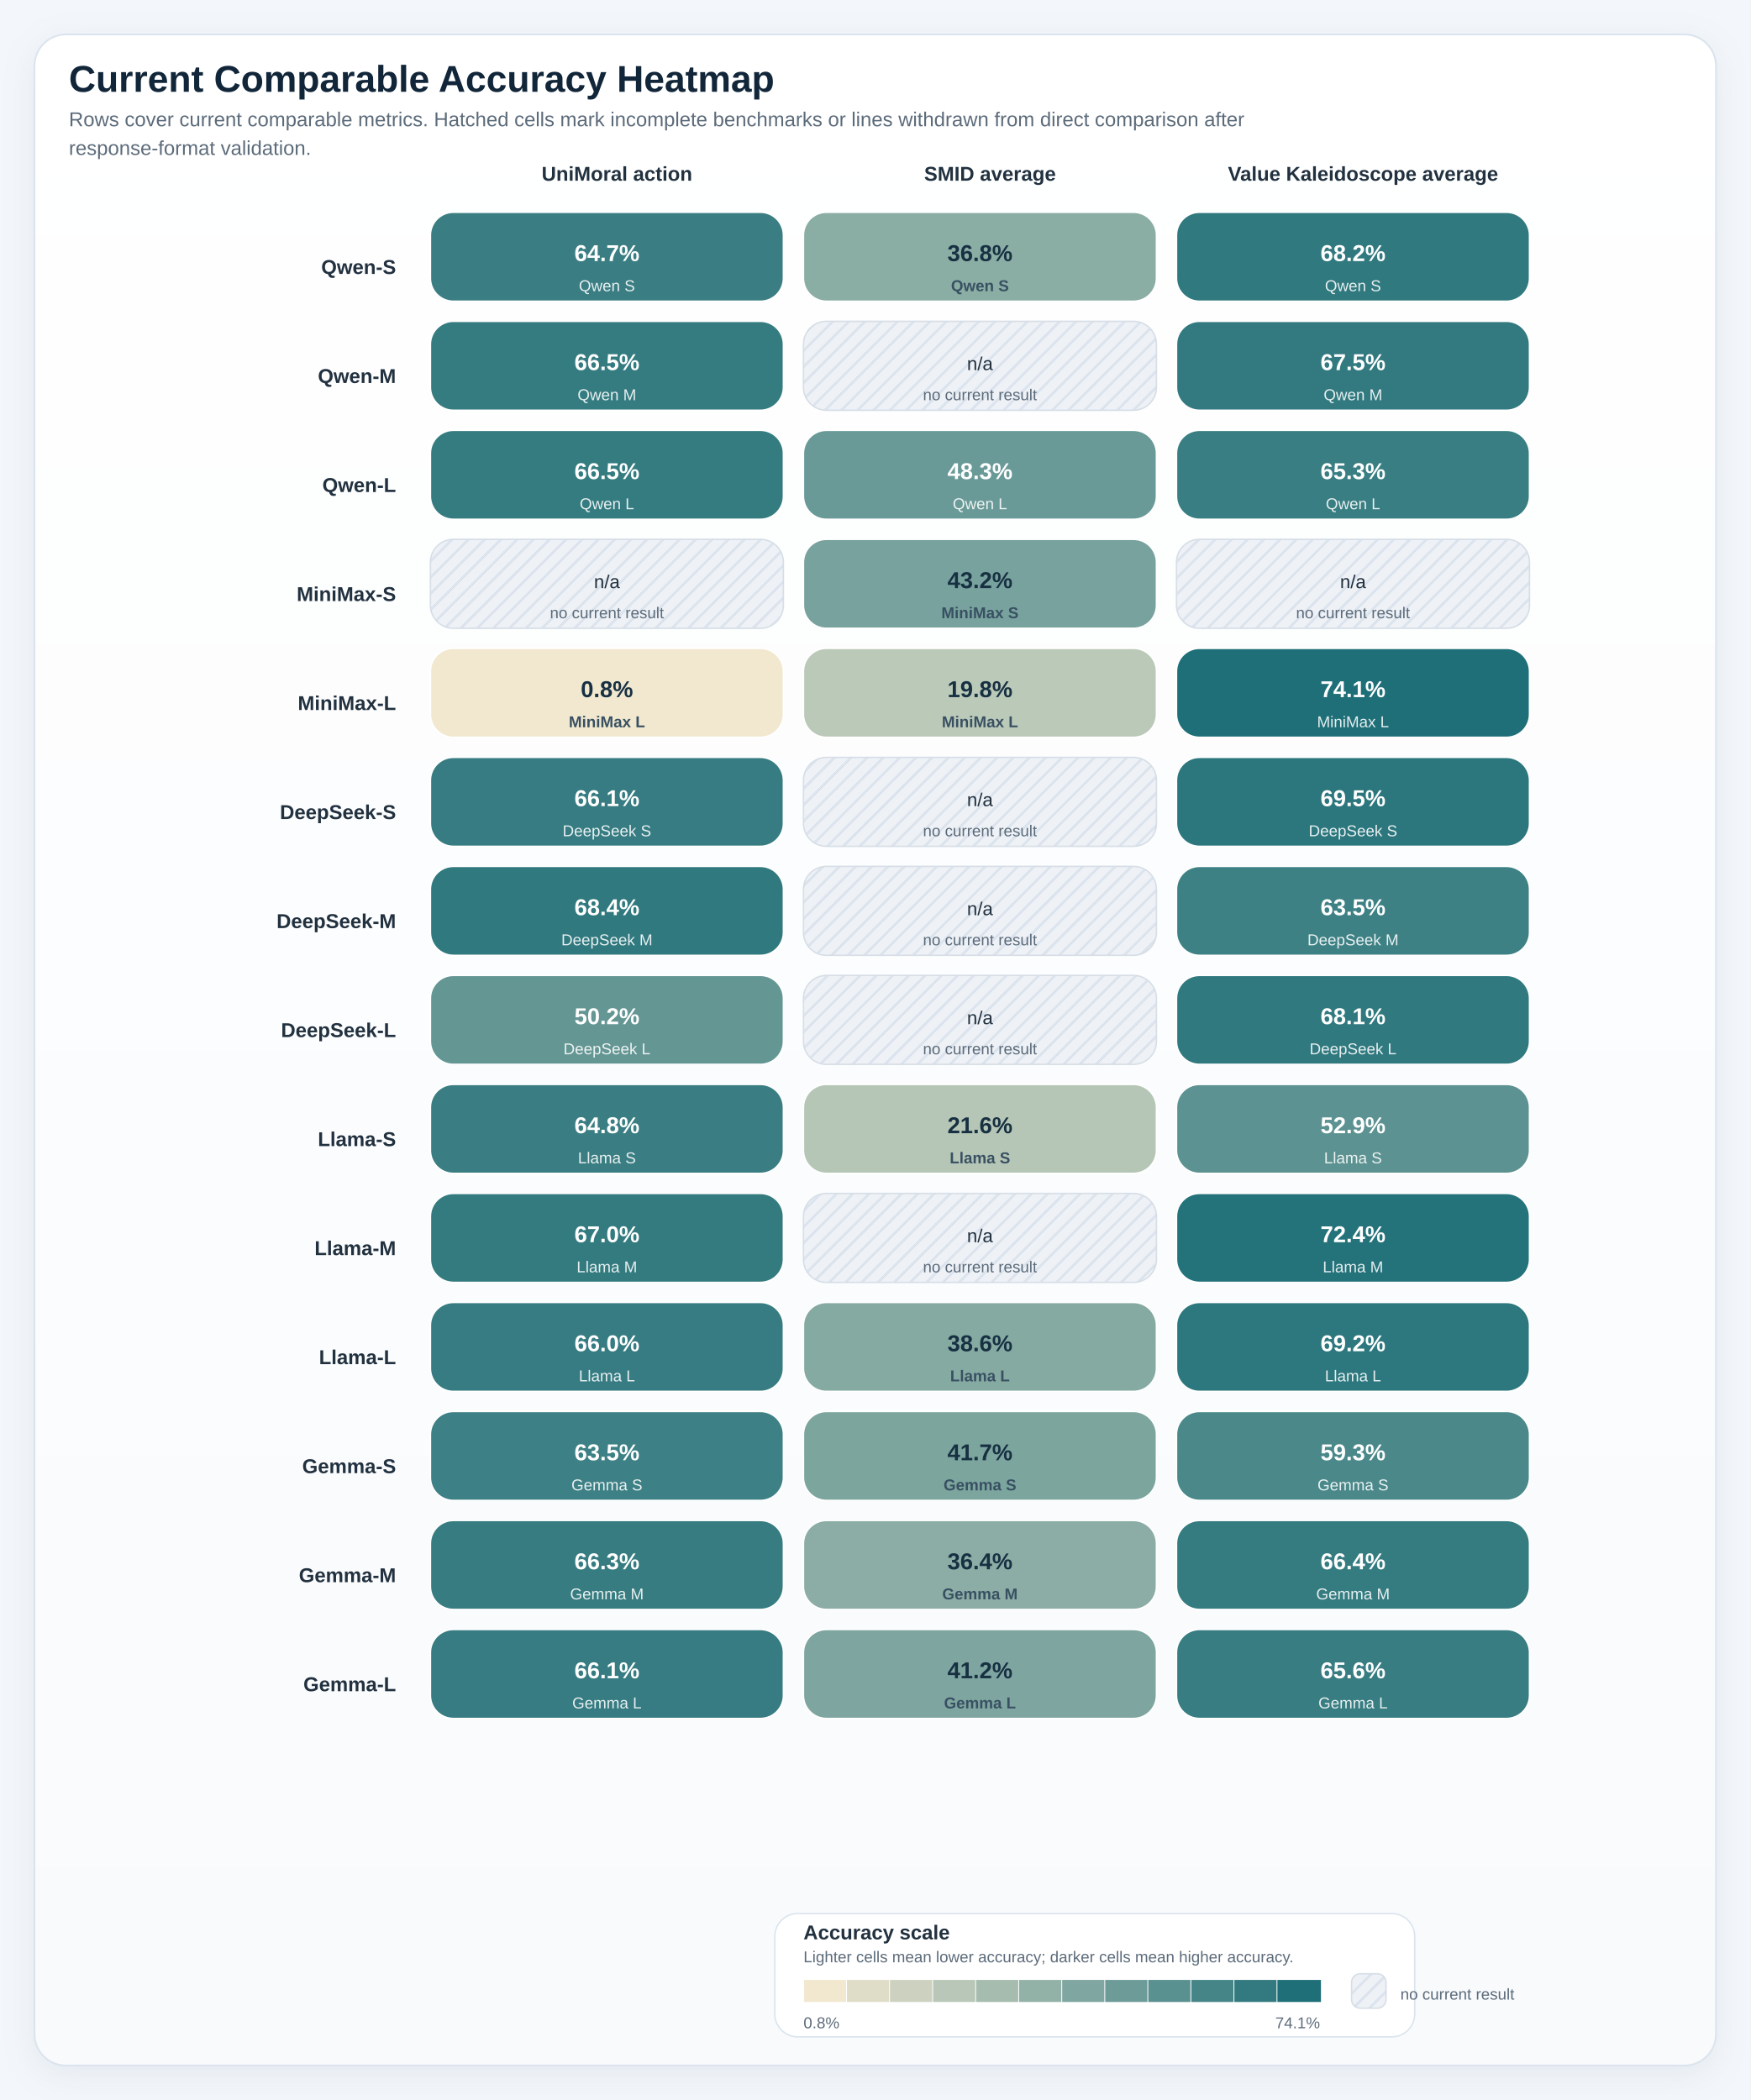
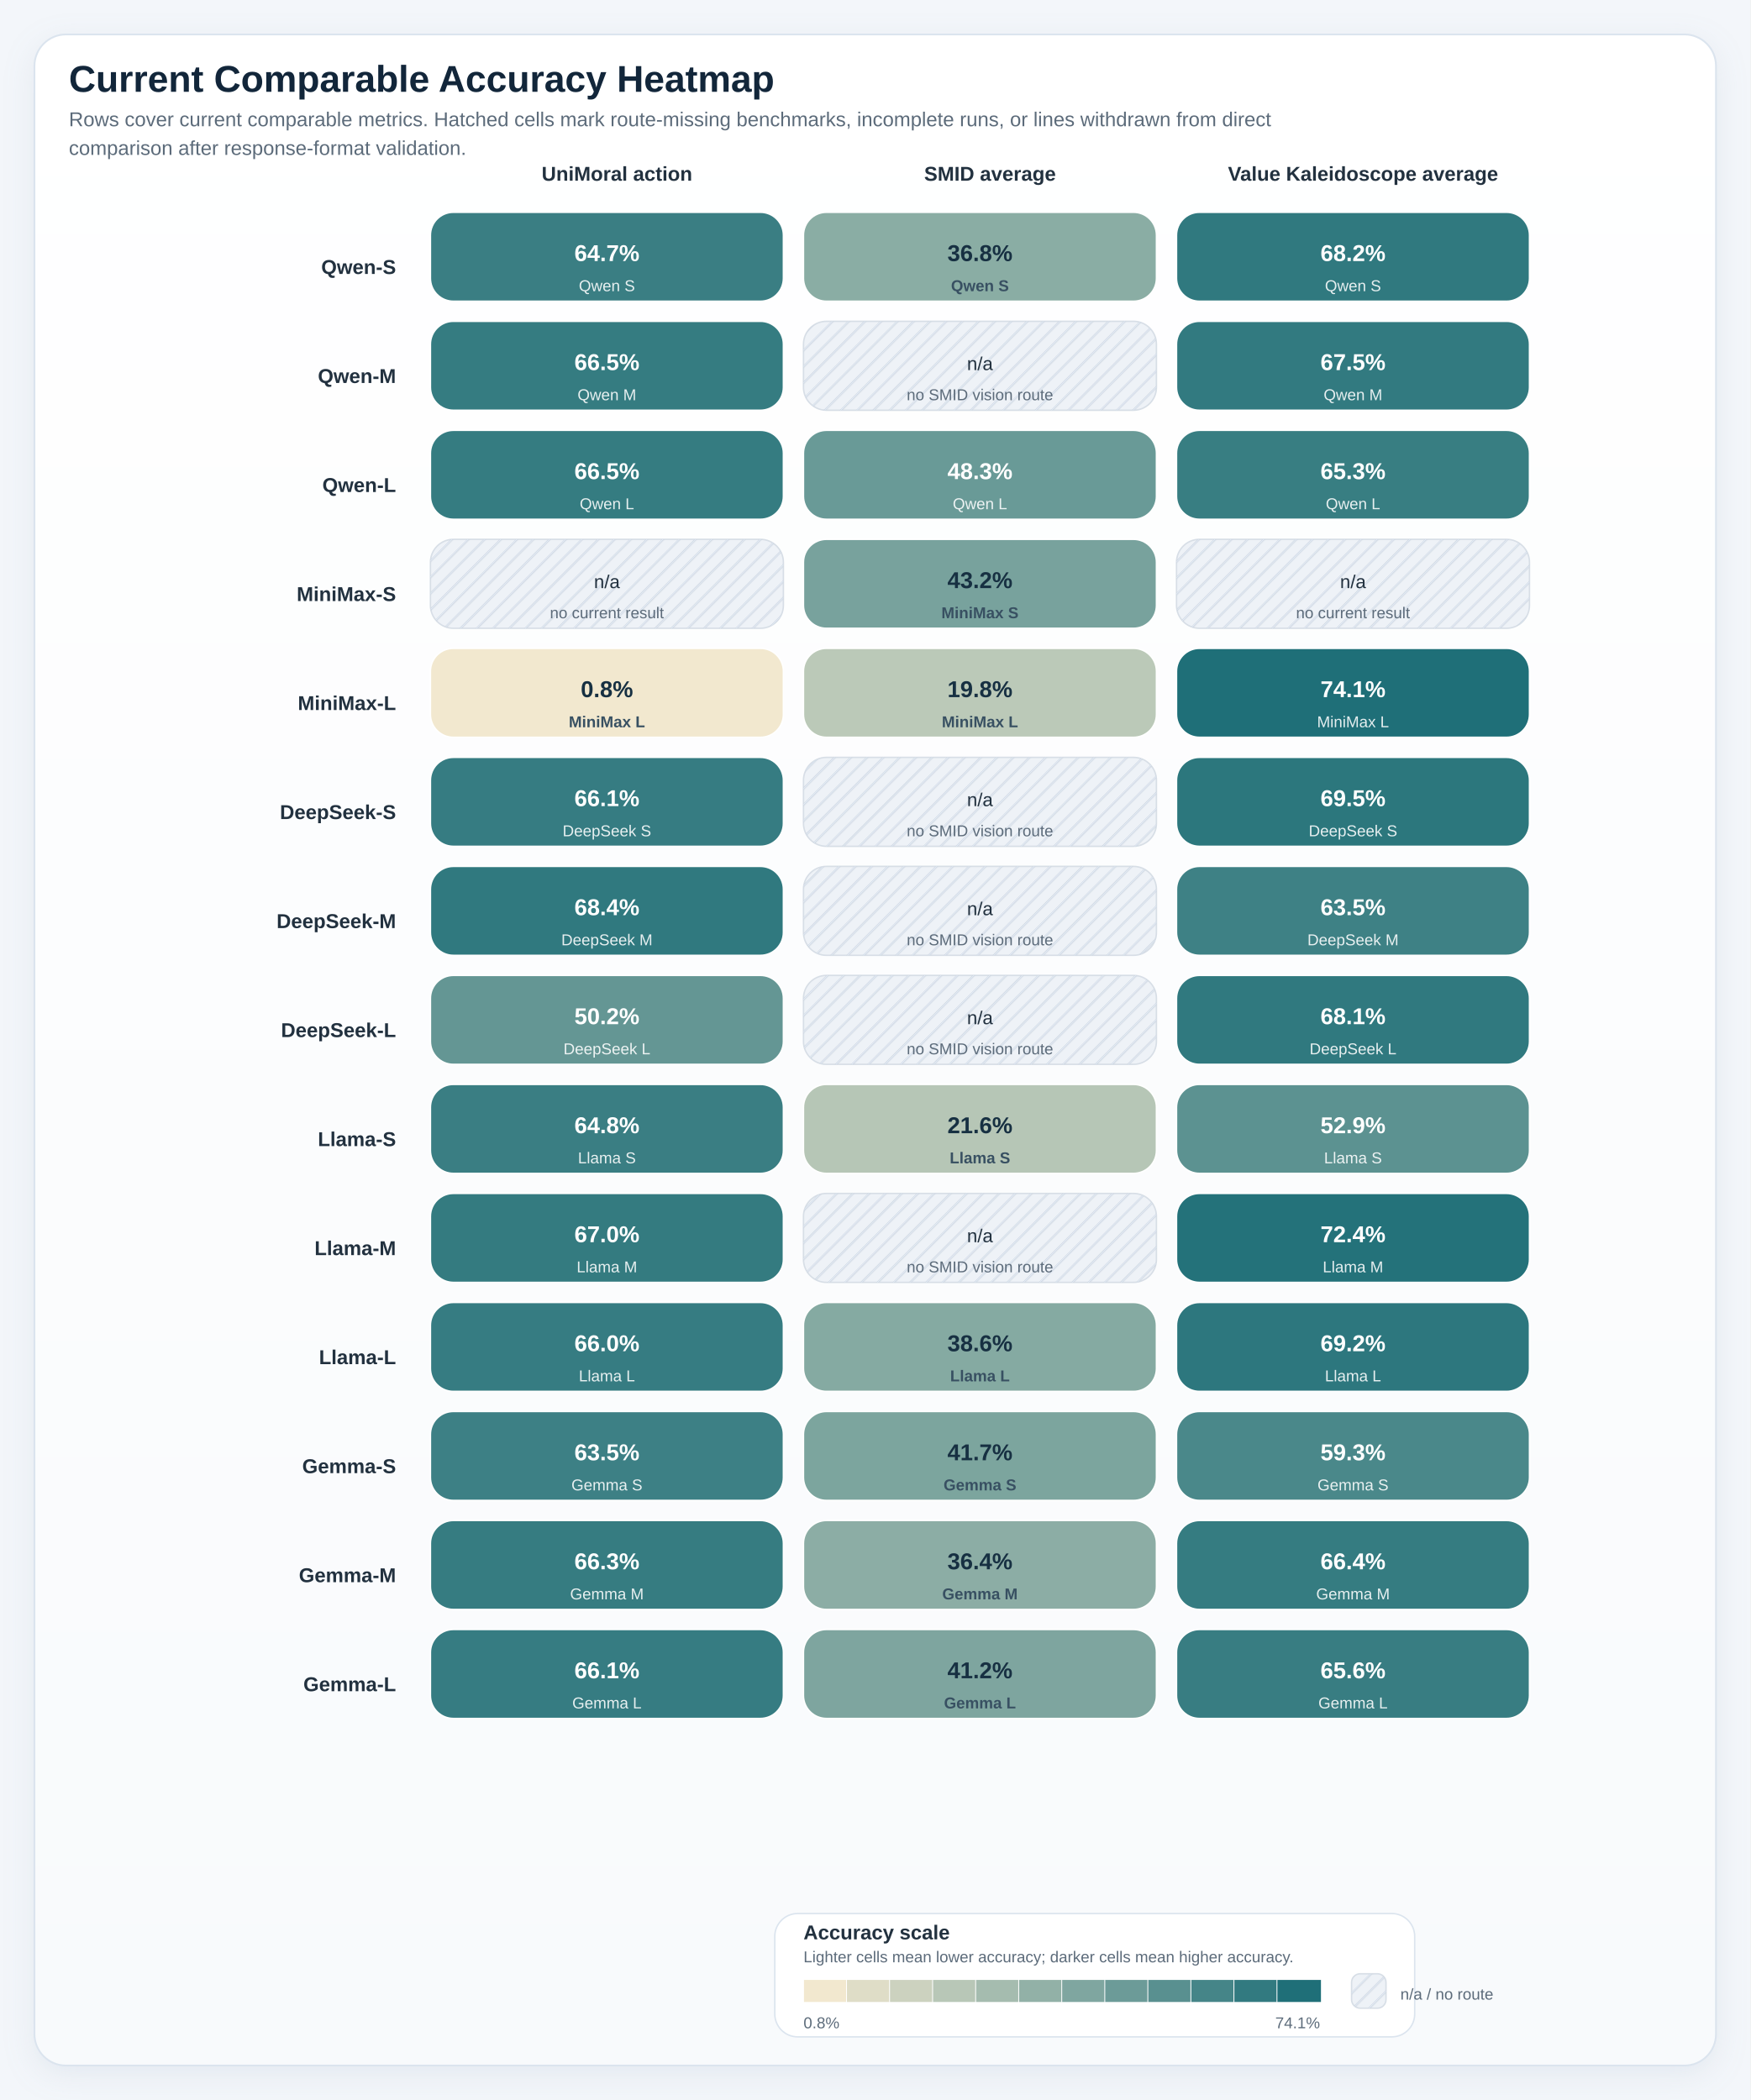
<svg xmlns="http://www.w3.org/2000/svg" viewBox="0 0 1220 1464" role="img" preserveAspectRatio="xMidYMin meet" style="max-width:100%;height:auto">
  <defs>
    <linearGradient id="panelGradient" x1="0" x2="0" y1="0" y2="1">
      <stop offset="0%" stop-color="#ffffff" />
      <stop offset="100%" stop-color="#f8fafc" />
    </linearGradient>
    <pattern id="diagonalHatch" width="8" height="8" patternUnits="userSpaceOnUse" patternTransform="rotate(45)">
      <line x1="0" y1="0" x2="0" y2="8" stroke="#cdd6e1" stroke-width="3" />
    </pattern>
    <filter id="softShadow" x="-20%" y="-20%" width="140%" height="140%">
      <feDropShadow dx="0" dy="6" stdDeviation="10" flood-color="#9fb0c2" flood-opacity="0.18" />
    </filter>
    <style>
.canvas { fill: #f3f6fa; }
.title { font: 700 26px 'IBM Plex Sans', 'Helvetica Neue', Arial, sans-serif; fill: #12263a; }
.subtitle { font: 400 14px 'IBM Plex Sans', 'Helvetica Neue', Arial, sans-serif; fill: #5c6b7a; }
.axis { font: 600 14px 'IBM Plex Sans', 'Helvetica Neue', Arial, sans-serif; fill: #22313f; }
.label { font: 500 13px 'IBM Plex Sans', 'Helvetica Neue', Arial, sans-serif; fill: #22313f; }
.metric { font: 700 20px 'IBM Plex Sans', 'Helvetica Neue', Arial, sans-serif; fill: #12263a; }
.celltext { font: 700 16px 'IBM Plex Sans', 'Helvetica Neue', Arial, sans-serif; fill: #ffffff; }
.celltext-dark { font: 700 16px 'IBM Plex Sans', 'Helvetica Neue', Arial, sans-serif; fill: #173042; }
.cellsub { font: 500 11px 'IBM Plex Sans', 'Helvetica Neue', Arial, sans-serif; fill: rgba(255,255,255,0.88); }
.cellsub-dark { font: 600 11px 'IBM Plex Sans', 'Helvetica Neue', Arial, sans-serif; fill: #385062; }
.body { font: 500 12px 'IBM Plex Sans', 'Helvetica Neue', Arial, sans-serif; fill: #22313f; }
.small { font: 500 11px 'IBM Plex Sans', 'Helvetica Neue', Arial, sans-serif; fill: #5c6b7a; }
.tiny { font: 600 10px 'IBM Plex Sans', 'Helvetica Neue', Arial, sans-serif; fill: #6b7c8f; letter-spacing: 0.04em; }
.grid { fill: #ffffff; stroke: #d7dee6; stroke-width: 1.25; }
.panel { fill: url(#panelGradient); stroke: #dbe4ee; stroke-width: 1.25; filter: url(#softShadow); }
.subpanel { fill: #ffffff; stroke: #e2e8f0; stroke-width: 1; }
.legend-card { fill: #ffffff; stroke: #dbe4ee; stroke-width: 1; }
.guide { stroke: #d7dee6; stroke-width: 1; stroke-dasharray: 4 6; }
.baseline { stroke: #aab7c6; stroke-width: 1.1; }
.muted-cell { fill: #eef2f7; stroke: #d7dee6; stroke-width: 1; }
.muted-bar { fill: #ecf1f6; stroke: #d7dee6; stroke-width: 1; }
.outline { stroke: rgba(255,255,255,0.9); stroke-width: 1; }
</style>
  </defs>
  <rect x="0" y="0" width="1220" height="1464" class="canvas" />
  <rect x="24" y="24" width="1172" height="1416" rx="22" class="panel" />
  <text x="48" y="64" class="title">Current Comparable Accuracy Heatmap</text>
-   <text x="48" y="88" class="subtitle">Rows cover current comparable metrics. Hatched cells mark incomplete benchmarks or lines withdrawn from direct comparison after</text>
-   <text x="48" y="108" class="subtitle">response-format validation.</text>
+   <text x="48" y="88" class="subtitle">Rows cover current comparable metrics. Hatched cells mark route-missing benchmarks, incomplete runs, or lines withdrawn from direct</text>
+   <text x="48" y="108" class="subtitle">comparison after response-format validation.</text>
  <text x="430.0" y="126" text-anchor="middle" class="axis">UniMoral action</text>
  <text x="690.0" y="126" text-anchor="middle" class="axis">SMID average</text>
  <text x="950.0" y="126" text-anchor="middle" class="axis">Value Kaleidoscope average</text>
  <text x="276" y="191.0" text-anchor="end" class="axis">Qwen-S</text>
  <rect x="300" y="148" width="246" height="62" rx="16" fill="#3a7e83" stroke="#ffffff" stroke-width="1" />
  <text x="423.0" y="182" text-anchor="middle" class="celltext">64.7%</text>
  <text x="423.0" y="203" text-anchor="middle" class="cellsub">Qwen S</text>
  <rect x="560" y="148" width="246" height="62" rx="16" fill="#8aada4" stroke="#ffffff" stroke-width="1" />
  <text x="683.0" y="182" text-anchor="middle" class="celltext-dark">36.8%</text>
  <text x="683.0" y="203" text-anchor="middle" class="cellsub-dark">Qwen S</text>
  <rect x="820" y="148" width="246" height="62" rx="16" fill="#30797f" stroke="#ffffff" stroke-width="1" />
  <text x="943.0" y="182" text-anchor="middle" class="celltext">68.2%</text>
  <text x="943.0" y="203" text-anchor="middle" class="cellsub">Qwen S</text>
  <text x="276" y="267.0" text-anchor="end" class="axis">Qwen-M</text>
  <rect x="300" y="224" width="246" height="62" rx="16" fill="#357c81" stroke="#ffffff" stroke-width="1" />
  <text x="423.0" y="258" text-anchor="middle" class="celltext">66.5%</text>
  <text x="423.0" y="279" text-anchor="middle" class="cellsub">Qwen M</text>
  <rect x="560" y="224" width="246" height="62" rx="16" class="muted-cell" />
  <rect x="560" y="224" width="246" height="62" rx="16" fill="url(#diagonalHatch)" opacity="0.8" />
  <text x="683.0" y="258" text-anchor="middle" class="label">n/a</text>
-   <text x="683.0" y="279" text-anchor="middle" class="small">no current result</text>
+   <text x="683.0" y="279" text-anchor="middle" class="small">no SMID vision route</text>
  <rect x="820" y="224" width="246" height="62" rx="16" fill="#327a80" stroke="#ffffff" stroke-width="1" />
  <text x="943.0" y="258" text-anchor="middle" class="celltext">67.5%</text>
  <text x="943.0" y="279" text-anchor="middle" class="cellsub">Qwen M</text>
  <text x="276" y="343.0" text-anchor="end" class="axis">Qwen-L</text>
  <rect x="300" y="300" width="246" height="62" rx="16" fill="#357c81" stroke="#ffffff" stroke-width="1" />
  <text x="423.0" y="334" text-anchor="middle" class="celltext">66.5%</text>
  <text x="423.0" y="355" text-anchor="middle" class="cellsub">Qwen L</text>
  <rect x="560" y="300" width="246" height="62" rx="16" fill="#699a97" stroke="#ffffff" stroke-width="1" />
  <text x="683.0" y="334" text-anchor="middle" class="celltext">48.3%</text>
  <text x="683.0" y="355" text-anchor="middle" class="cellsub">Qwen L</text>
  <rect x="820" y="300" width="246" height="62" rx="16" fill="#387e82" stroke="#ffffff" stroke-width="1" />
  <text x="943.0" y="334" text-anchor="middle" class="celltext">65.3%</text>
  <text x="943.0" y="355" text-anchor="middle" class="cellsub">Qwen L</text>
  <text x="276" y="419.0" text-anchor="end" class="axis">MiniMax-S</text>
  <rect x="300" y="376" width="246" height="62" rx="16" class="muted-cell" />
  <rect x="300" y="376" width="246" height="62" rx="16" fill="url(#diagonalHatch)" opacity="0.8" />
  <text x="423.0" y="410" text-anchor="middle" class="label">n/a</text>
  <text x="423.0" y="431" text-anchor="middle" class="small">no current result</text>
  <rect x="560" y="376" width="246" height="62" rx="16" fill="#78a29d" stroke="#ffffff" stroke-width="1" />
  <text x="683.0" y="410" text-anchor="middle" class="celltext-dark">43.2%</text>
  <text x="683.0" y="431" text-anchor="middle" class="cellsub-dark">MiniMax S</text>
  <rect x="820" y="376" width="246" height="62" rx="16" class="muted-cell" />
  <rect x="820" y="376" width="246" height="62" rx="16" fill="url(#diagonalHatch)" opacity="0.8" />
  <text x="943.0" y="410" text-anchor="middle" class="label">n/a</text>
  <text x="943.0" y="431" text-anchor="middle" class="small">no current result</text>
  <text x="276" y="495.0" text-anchor="end" class="axis">MiniMax-L</text>
  <rect x="300" y="452" width="246" height="62" rx="16" fill="#f2e8cf" stroke="#ffffff" stroke-width="1" />
  <text x="423.0" y="486" text-anchor="middle" class="celltext-dark">0.8%</text>
  <text x="423.0" y="507" text-anchor="middle" class="cellsub-dark">MiniMax L</text>
  <rect x="560" y="452" width="246" height="62" rx="16" fill="#bbc9b8" stroke="#ffffff" stroke-width="1" />
  <text x="683.0" y="486" text-anchor="middle" class="celltext-dark">19.8%</text>
  <text x="683.0" y="507" text-anchor="middle" class="cellsub-dark">MiniMax L</text>
  <rect x="820" y="452" width="246" height="62" rx="16" fill="#1f6f78" stroke="#ffffff" stroke-width="1" />
  <text x="943.0" y="486" text-anchor="middle" class="celltext">74.1%</text>
  <text x="943.0" y="507" text-anchor="middle" class="cellsub">MiniMax L</text>
  <text x="276" y="571.0" text-anchor="end" class="axis">DeepSeek-S</text>
  <rect x="300" y="528" width="246" height="62" rx="16" fill="#367c82" stroke="#ffffff" stroke-width="1" />
  <text x="423.0" y="562" text-anchor="middle" class="celltext">66.1%</text>
  <text x="423.0" y="583" text-anchor="middle" class="cellsub">DeepSeek S</text>
  <rect x="560" y="528" width="246" height="62" rx="16" class="muted-cell" />
  <rect x="560" y="528" width="246" height="62" rx="16" fill="url(#diagonalHatch)" opacity="0.8" />
  <text x="683.0" y="562" text-anchor="middle" class="label">n/a</text>
-   <text x="683.0" y="583" text-anchor="middle" class="small">no current result</text>
+   <text x="683.0" y="583" text-anchor="middle" class="small">no SMID vision route</text>
  <rect x="820" y="528" width="246" height="62" rx="16" fill="#2c777d" stroke="#ffffff" stroke-width="1" />
  <text x="943.0" y="562" text-anchor="middle" class="celltext">69.5%</text>
  <text x="943.0" y="583" text-anchor="middle" class="cellsub">DeepSeek S</text>
  <text x="276" y="647.0" text-anchor="end" class="axis">DeepSeek-M</text>
  <rect x="300" y="604" width="246" height="62" rx="16" fill="#30797f" stroke="#ffffff" stroke-width="1" />
  <text x="423.0" y="638" text-anchor="middle" class="celltext">68.4%</text>
  <text x="423.0" y="659" text-anchor="middle" class="cellsub">DeepSeek M</text>
  <rect x="560" y="604" width="246" height="62" rx="16" class="muted-cell" />
  <rect x="560" y="604" width="246" height="62" rx="16" fill="url(#diagonalHatch)" opacity="0.8" />
  <text x="683.0" y="638" text-anchor="middle" class="label">n/a</text>
-   <text x="683.0" y="659" text-anchor="middle" class="small">no current result</text>
+   <text x="683.0" y="659" text-anchor="middle" class="small">no SMID vision route</text>
  <rect x="820" y="604" width="246" height="62" rx="16" fill="#3e8185" stroke="#ffffff" stroke-width="1" />
  <text x="943.0" y="638" text-anchor="middle" class="celltext">63.5%</text>
  <text x="943.0" y="659" text-anchor="middle" class="cellsub">DeepSeek M</text>
  <text x="276" y="723.0" text-anchor="end" class="axis">DeepSeek-L</text>
  <rect x="300" y="680" width="246" height="62" rx="16" fill="#649694" stroke="#ffffff" stroke-width="1" />
  <text x="423.0" y="714" text-anchor="middle" class="celltext">50.2%</text>
  <text x="423.0" y="735" text-anchor="middle" class="cellsub">DeepSeek L</text>
  <rect x="560" y="680" width="246" height="62" rx="16" class="muted-cell" />
  <rect x="560" y="680" width="246" height="62" rx="16" fill="url(#diagonalHatch)" opacity="0.8" />
  <text x="683.0" y="714" text-anchor="middle" class="label">n/a</text>
-   <text x="683.0" y="735" text-anchor="middle" class="small">no current result</text>
+   <text x="683.0" y="735" text-anchor="middle" class="small">no SMID vision route</text>
  <rect x="820" y="680" width="246" height="62" rx="16" fill="#30797f" stroke="#ffffff" stroke-width="1" />
  <text x="943.0" y="714" text-anchor="middle" class="celltext">68.1%</text>
  <text x="943.0" y="735" text-anchor="middle" class="cellsub">DeepSeek L</text>
  <text x="276" y="799.0" text-anchor="end" class="axis">Llama-S</text>
  <rect x="300" y="756" width="246" height="62" rx="16" fill="#3a7e83" stroke="#ffffff" stroke-width="1" />
  <text x="423.0" y="790" text-anchor="middle" class="celltext">64.8%</text>
  <text x="423.0" y="811" text-anchor="middle" class="cellsub">Llama S</text>
  <rect x="560" y="756" width="246" height="62" rx="16" fill="#b6c6b6" stroke="#ffffff" stroke-width="1" />
  <text x="683.0" y="790" text-anchor="middle" class="celltext-dark">21.6%</text>
  <text x="683.0" y="811" text-anchor="middle" class="cellsub-dark">Llama S</text>
  <rect x="820" y="756" width="246" height="62" rx="16" fill="#5c9291" stroke="#ffffff" stroke-width="1" />
  <text x="943.0" y="790" text-anchor="middle" class="celltext">52.9%</text>
  <text x="943.0" y="811" text-anchor="middle" class="cellsub">Llama S</text>
  <text x="276" y="875.0" text-anchor="end" class="axis">Llama-M</text>
  <rect x="300" y="832" width="246" height="62" rx="16" fill="#347b80" stroke="#ffffff" stroke-width="1" />
  <text x="423.0" y="866" text-anchor="middle" class="celltext">67.0%</text>
  <text x="423.0" y="887" text-anchor="middle" class="cellsub">Llama M</text>
  <rect x="560" y="832" width="246" height="62" rx="16" class="muted-cell" />
  <rect x="560" y="832" width="246" height="62" rx="16" fill="url(#diagonalHatch)" opacity="0.8" />
  <text x="683.0" y="866" text-anchor="middle" class="label">n/a</text>
-   <text x="683.0" y="887" text-anchor="middle" class="small">no current result</text>
+   <text x="683.0" y="887" text-anchor="middle" class="small">no SMID vision route</text>
  <rect x="820" y="832" width="246" height="62" rx="16" fill="#24727a" stroke="#ffffff" stroke-width="1" />
  <text x="943.0" y="866" text-anchor="middle" class="celltext">72.4%</text>
  <text x="943.0" y="887" text-anchor="middle" class="cellsub">Llama M</text>
  <text x="276" y="951.0" text-anchor="end" class="axis">Llama-L</text>
  <rect x="300" y="908" width="246" height="62" rx="16" fill="#367c82" stroke="#ffffff" stroke-width="1" />
  <text x="423.0" y="942" text-anchor="middle" class="celltext">66.0%</text>
  <text x="423.0" y="963" text-anchor="middle" class="cellsub">Llama L</text>
  <rect x="560" y="908" width="246" height="62" rx="16" fill="#85aaa2" stroke="#ffffff" stroke-width="1" />
  <text x="683.0" y="942" text-anchor="middle" class="celltext-dark">38.6%</text>
  <text x="683.0" y="963" text-anchor="middle" class="cellsub-dark">Llama L</text>
  <rect x="820" y="908" width="246" height="62" rx="16" fill="#2d777e" stroke="#ffffff" stroke-width="1" />
  <text x="943.0" y="942" text-anchor="middle" class="celltext">69.2%</text>
  <text x="943.0" y="963" text-anchor="middle" class="cellsub">Llama L</text>
  <text x="276" y="1027.0" text-anchor="end" class="axis">Gemma-S</text>
  <rect x="300" y="984" width="246" height="62" rx="16" fill="#3d8085" stroke="#ffffff" stroke-width="1" />
  <text x="423.0" y="1018" text-anchor="middle" class="celltext">63.5%</text>
  <text x="423.0" y="1039" text-anchor="middle" class="cellsub">Gemma S</text>
  <rect x="560" y="984" width="246" height="62" rx="16" fill="#7ca59e" stroke="#ffffff" stroke-width="1" />
  <text x="683.0" y="1018" text-anchor="middle" class="celltext-dark">41.7%</text>
  <text x="683.0" y="1039" text-anchor="middle" class="cellsub-dark">Gemma S</text>
  <rect x="820" y="984" width="246" height="62" rx="16" fill="#4a888a" stroke="#ffffff" stroke-width="1" />
  <text x="943.0" y="1018" text-anchor="middle" class="celltext">59.3%</text>
  <text x="943.0" y="1039" text-anchor="middle" class="cellsub">Gemma S</text>
  <text x="276" y="1103.0" text-anchor="end" class="axis">Gemma-M</text>
  <rect x="300" y="1060" width="246" height="62" rx="16" fill="#367c81" stroke="#ffffff" stroke-width="1" />
  <text x="423.0" y="1094" text-anchor="middle" class="celltext">66.3%</text>
  <text x="423.0" y="1115" text-anchor="middle" class="cellsub">Gemma M</text>
  <rect x="560" y="1060" width="246" height="62" rx="16" fill="#8cada5" stroke="#ffffff" stroke-width="1" />
  <text x="683.0" y="1094" text-anchor="middle" class="celltext-dark">36.4%</text>
  <text x="683.0" y="1115" text-anchor="middle" class="cellsub-dark">Gemma M</text>
  <rect x="820" y="1060" width="246" height="62" rx="16" fill="#357c81" stroke="#ffffff" stroke-width="1" />
  <text x="943.0" y="1094" text-anchor="middle" class="celltext">66.4%</text>
  <text x="943.0" y="1115" text-anchor="middle" class="cellsub">Gemma M</text>
  <text x="276" y="1179.0" text-anchor="end" class="axis">Gemma-L</text>
  <rect x="300" y="1136" width="246" height="62" rx="16" fill="#367c82" stroke="#ffffff" stroke-width="1" />
  <text x="423.0" y="1170" text-anchor="middle" class="celltext">66.1%</text>
  <text x="423.0" y="1191" text-anchor="middle" class="cellsub">Gemma L</text>
  <rect x="560" y="1136" width="246" height="62" rx="16" fill="#7ea59f" stroke="#ffffff" stroke-width="1" />
  <text x="683.0" y="1170" text-anchor="middle" class="celltext-dark">41.2%</text>
  <text x="683.0" y="1191" text-anchor="middle" class="cellsub-dark">Gemma L</text>
  <rect x="820" y="1136" width="246" height="62" rx="16" fill="#387d82" stroke="#ffffff" stroke-width="1" />
  <text x="943.0" y="1170" text-anchor="middle" class="celltext">65.6%</text>
  <text x="943.0" y="1191" text-anchor="middle" class="cellsub">Gemma L</text>
  <rect x="540" y="1334" width="446" height="86" rx="16" class="legend-card" />
  <text x="560" y="1352" class="axis">Accuracy scale</text>
  <text x="560" y="1368" class="small">Lighter cells mean lower accuracy; darker cells mean higher accuracy.</text>
  <rect x="560.00" y="1380" width="31.00" height="16" fill="#f2e8cf" stroke="#ffffff" stroke-width="0.6" />
  <rect x="590.00" y="1380" width="31.00" height="16" fill="#dfddc7" stroke="#ffffff" stroke-width="0.6" />
  <rect x="620.00" y="1380" width="31.00" height="16" fill="#ccd2bf" stroke="#ffffff" stroke-width="0.6" />
  <rect x="650.00" y="1380" width="31.00" height="16" fill="#b8c7b7" stroke="#ffffff" stroke-width="0.6" />
  <rect x="680.00" y="1380" width="31.00" height="16" fill="#a5bcaf" stroke="#ffffff" stroke-width="0.6" />
  <rect x="710.00" y="1380" width="31.00" height="16" fill="#92b1a7" stroke="#ffffff" stroke-width="0.6" />
  <rect x="740.00" y="1380" width="31.00" height="16" fill="#7fa6a0" stroke="#ffffff" stroke-width="0.6" />
  <rect x="770.00" y="1380" width="31.00" height="16" fill="#6c9b98" stroke="#ffffff" stroke-width="0.6" />
  <rect x="800.00" y="1380" width="31.00" height="16" fill="#599090" stroke="#ffffff" stroke-width="0.6" />
  <rect x="830.00" y="1380" width="31.00" height="16" fill="#458588" stroke="#ffffff" stroke-width="0.6" />
  <rect x="860.00" y="1380" width="31.00" height="16" fill="#327a80" stroke="#ffffff" stroke-width="0.6" />
  <rect x="890.00" y="1380" width="31.00" height="16" fill="#1f6f78" stroke="#ffffff" stroke-width="0.6" />
  <text x="560" y="1414" class="small">0.8%</text>
  <text x="920" y="1414" text-anchor="end" class="small">74.1%</text>
  <rect x="942" y="1376" width="24" height="24" rx="6" class="muted-cell" />
  <rect x="942" y="1376" width="24" height="24" rx="6" fill="url(#diagonalHatch)" opacity="0.8" />
-   <text x="976" y="1394" class="small">no current result</text>
+   <text x="976" y="1394" class="small">n/a / no route</text>
</svg>
